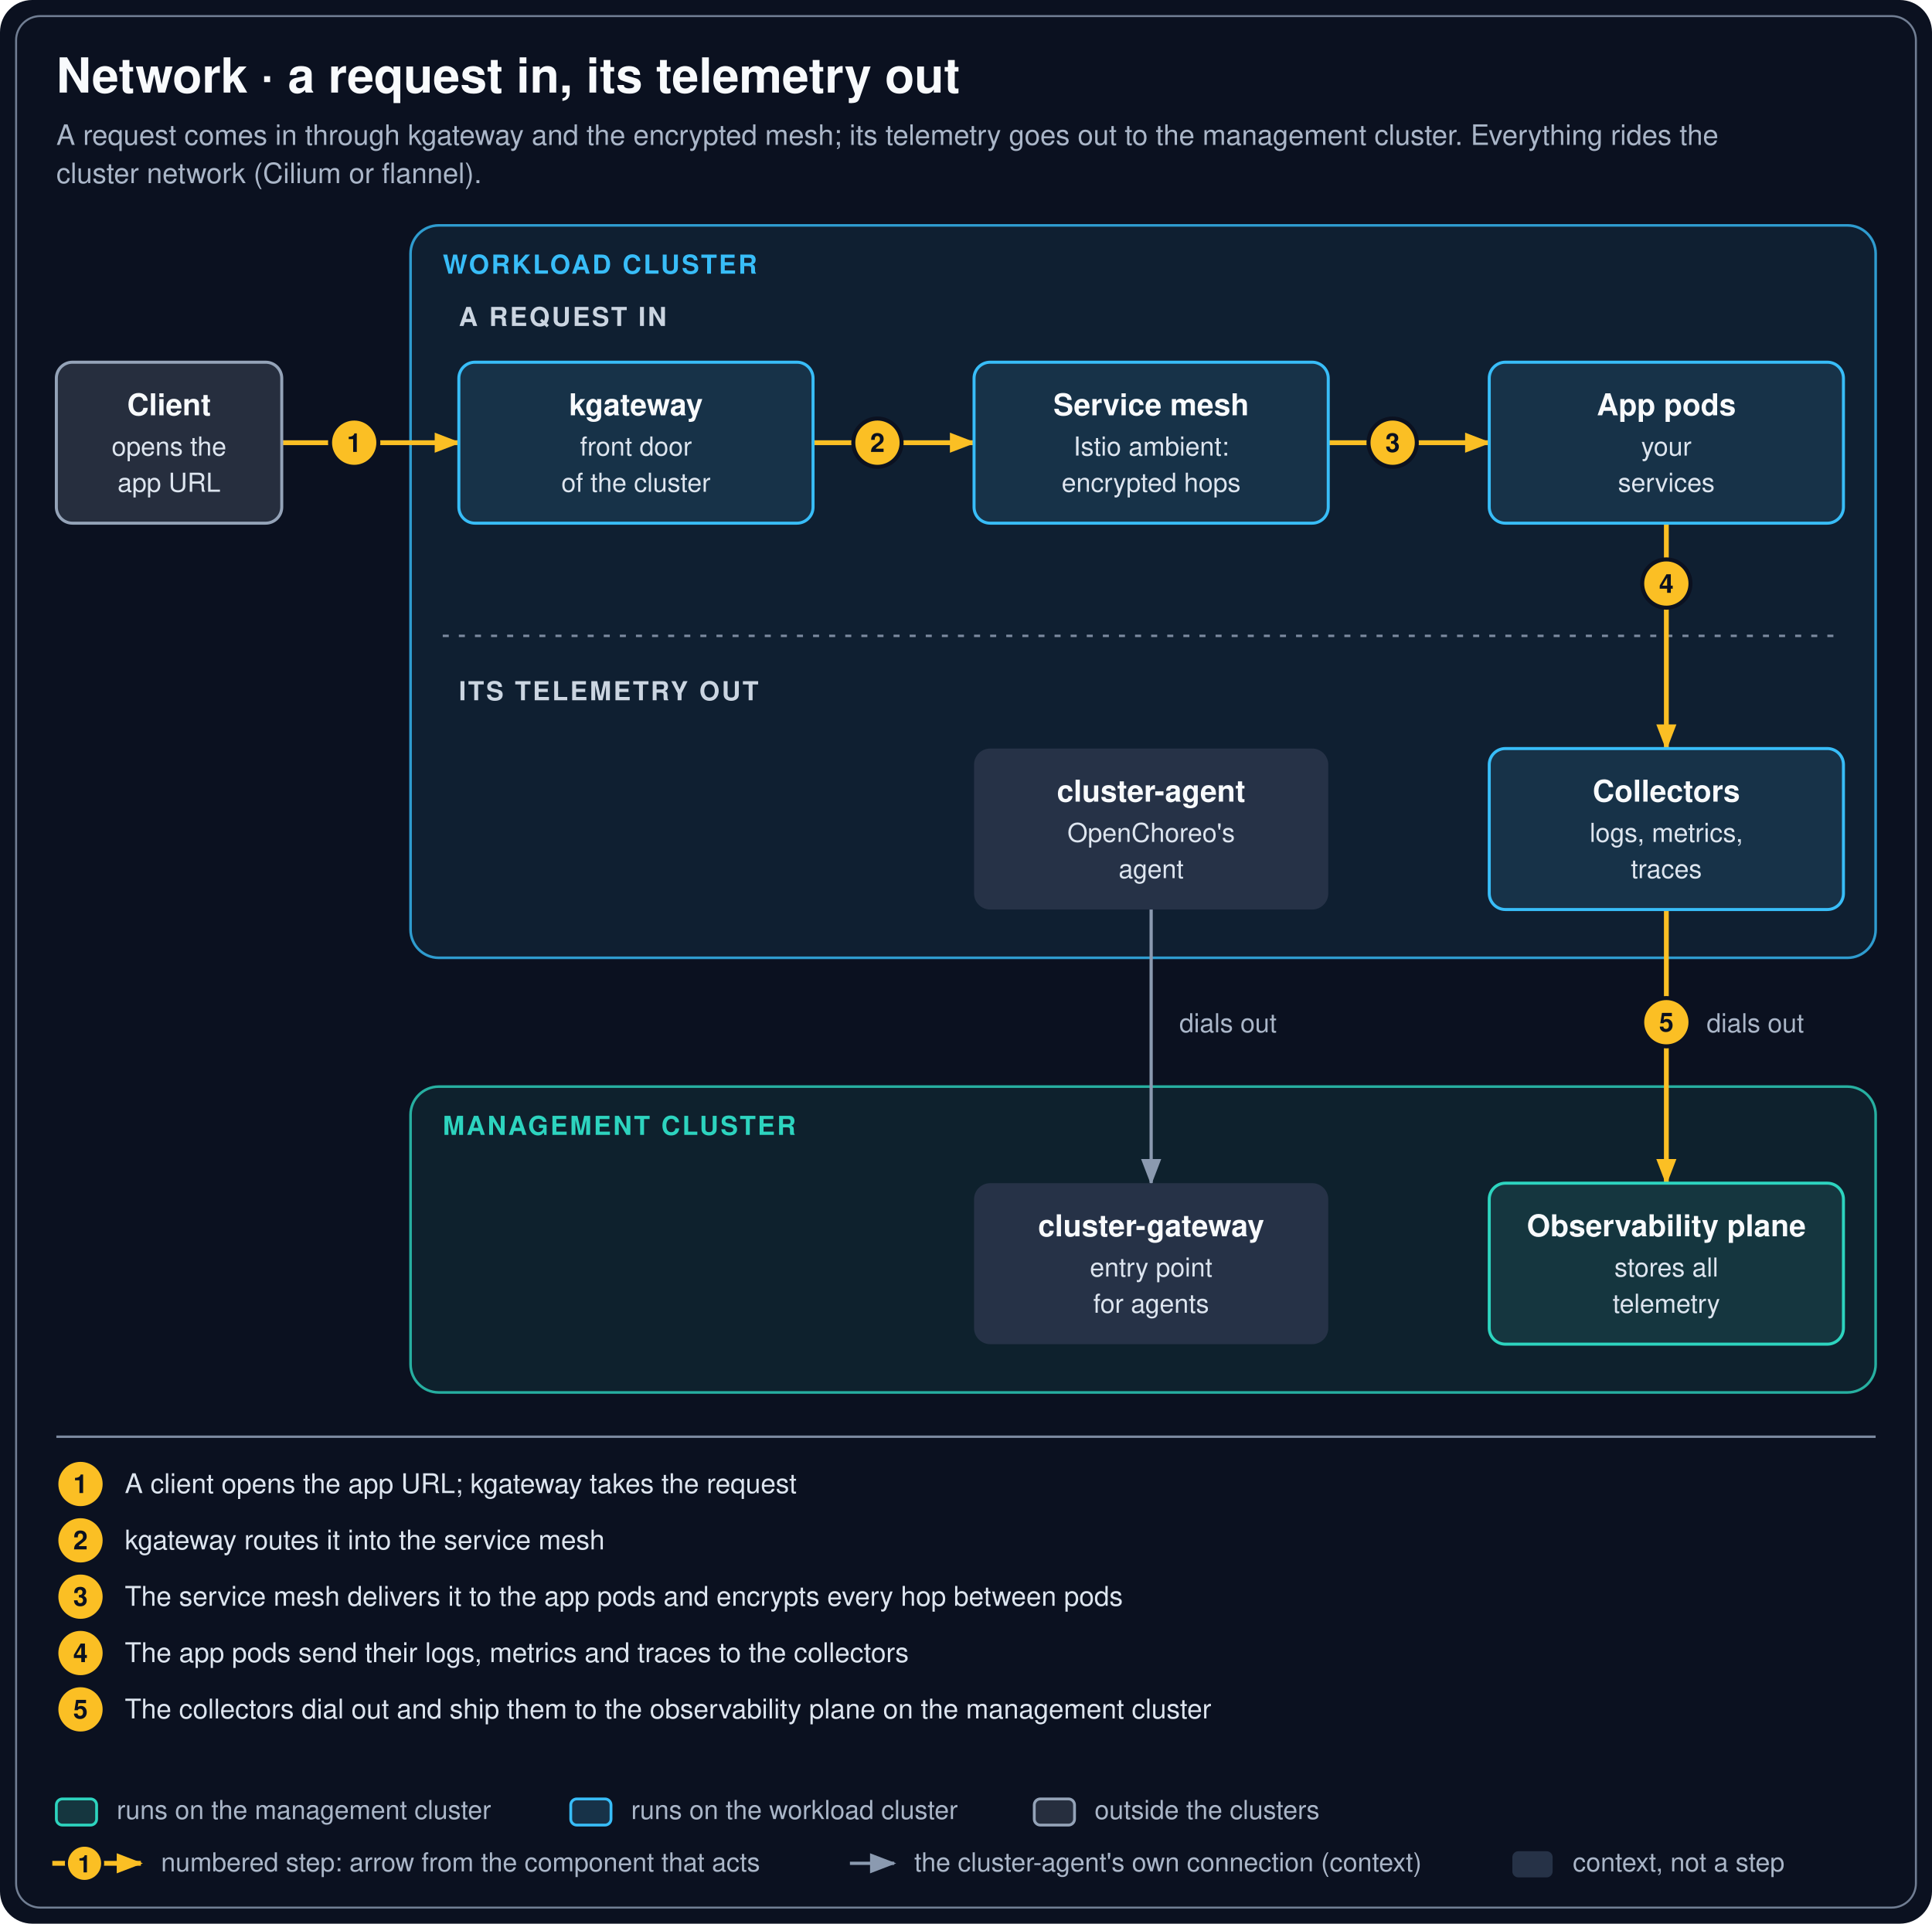
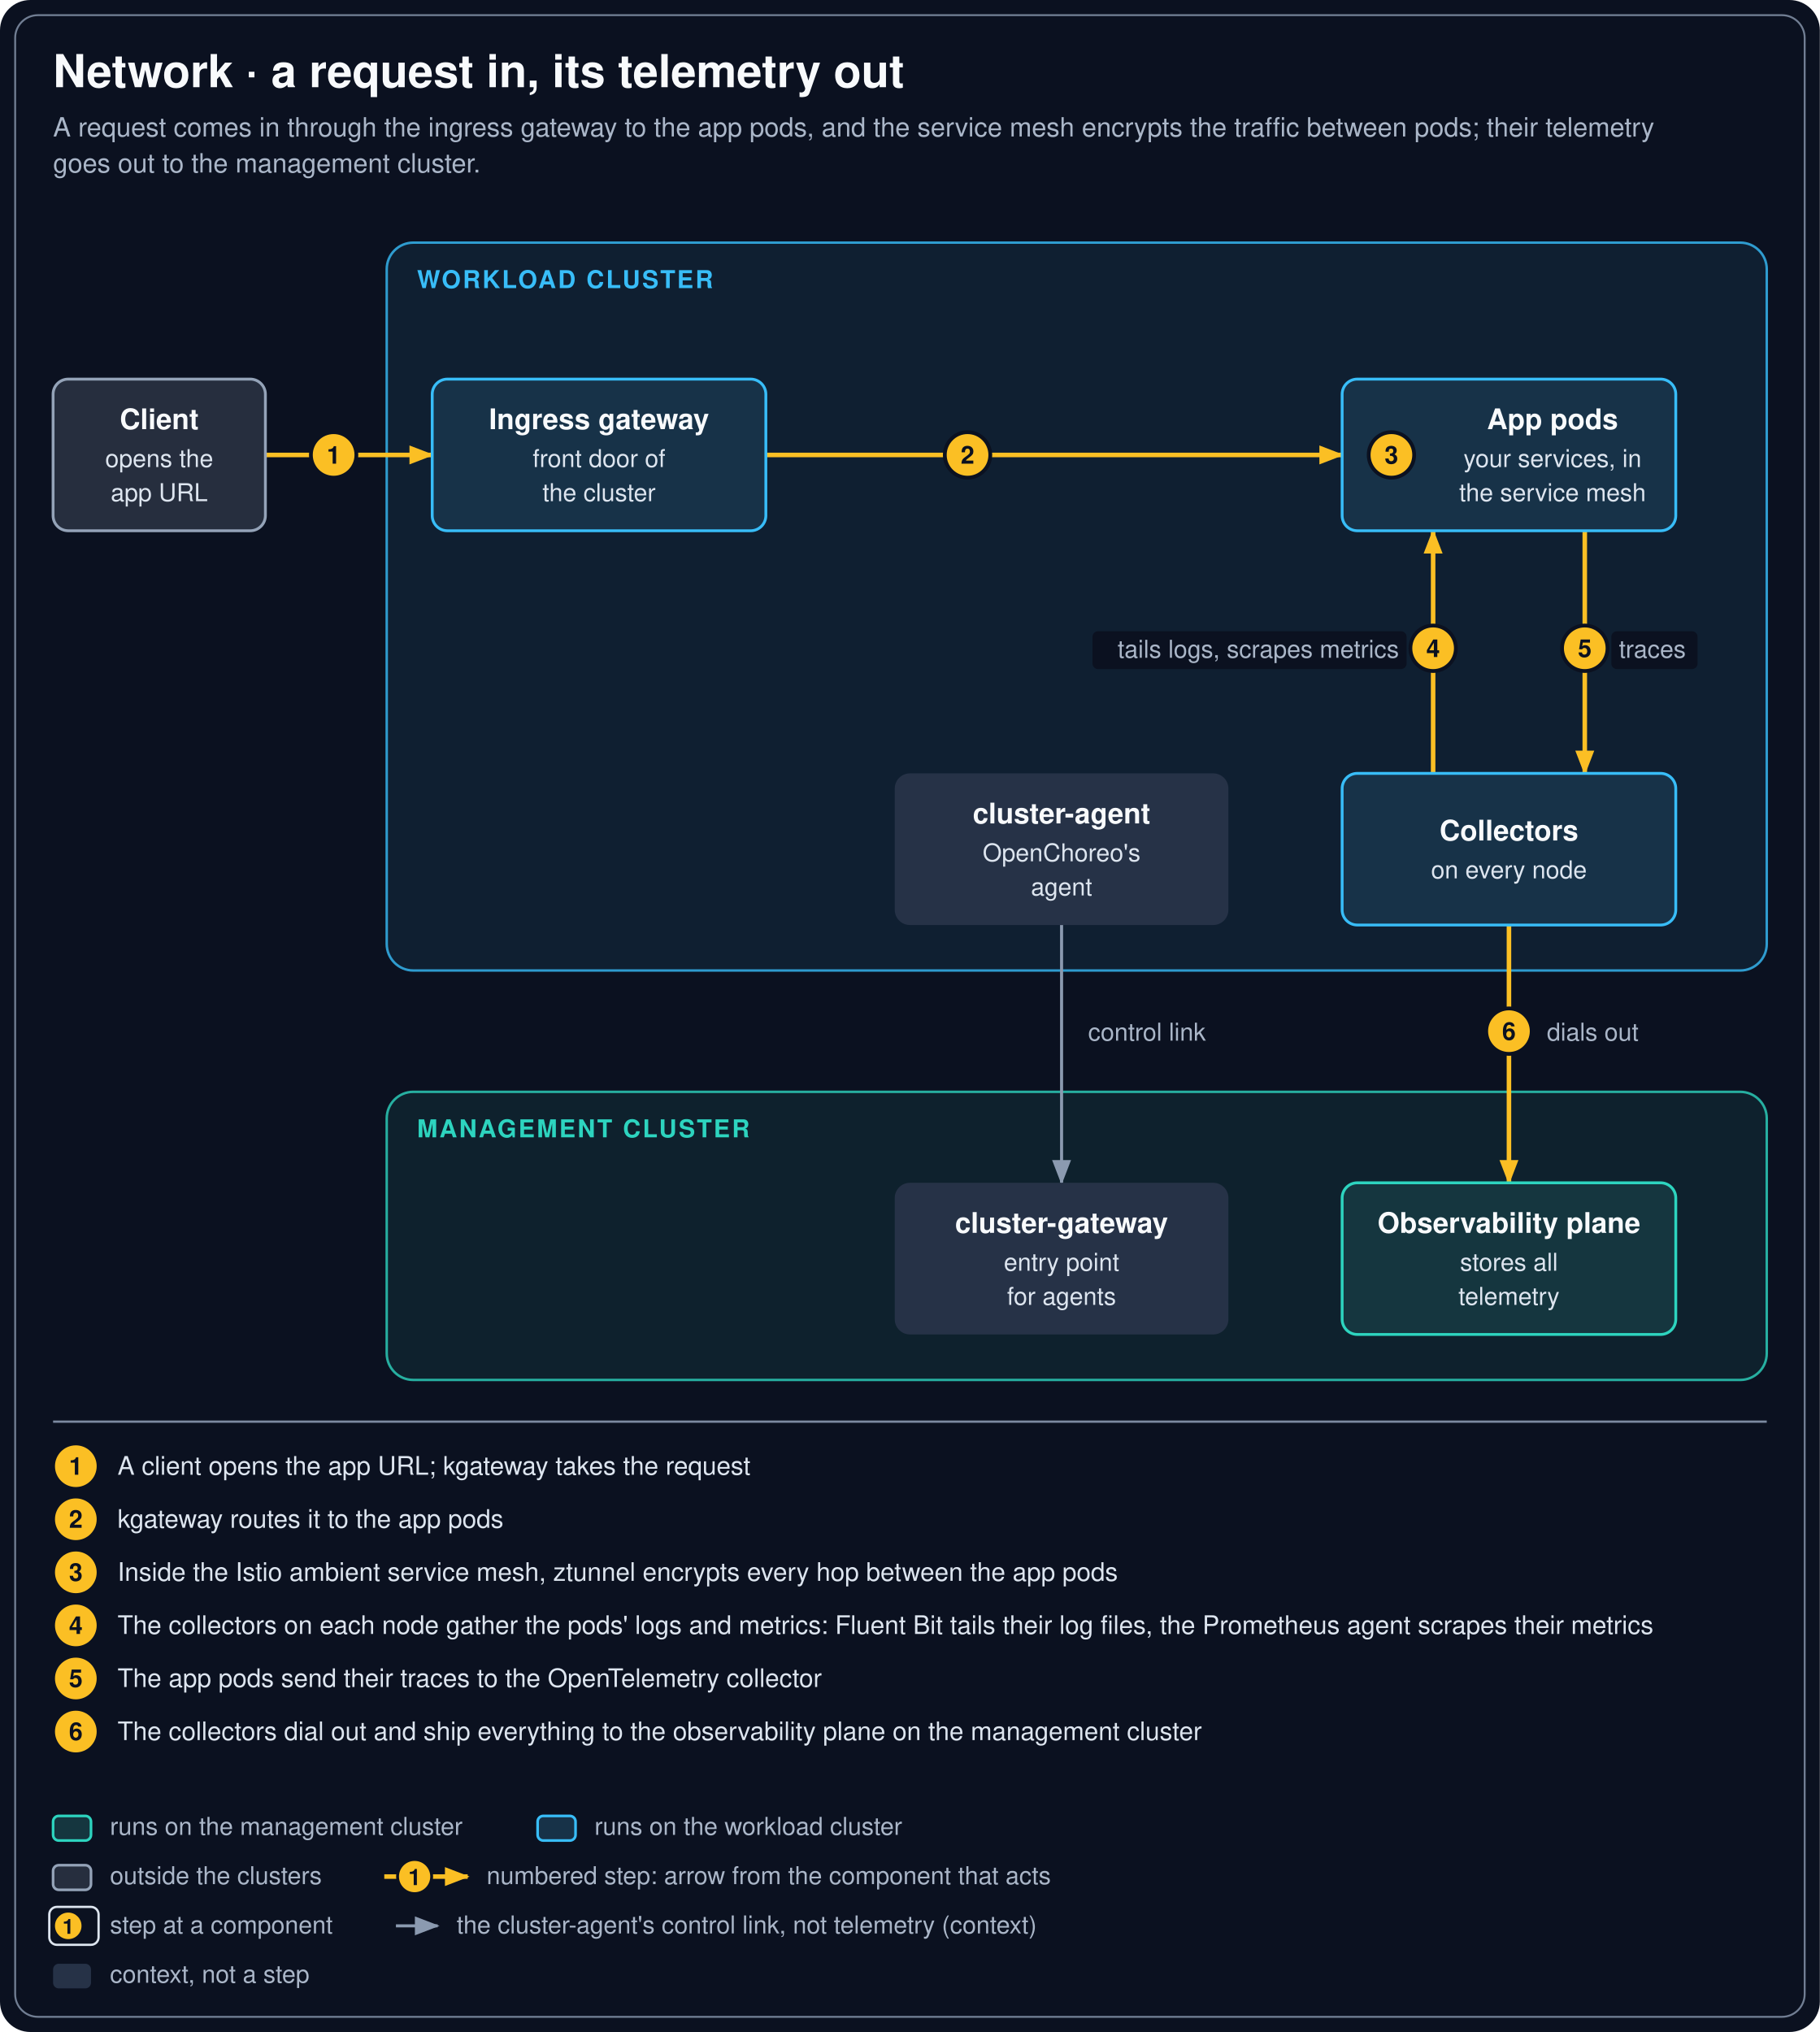
- <svg xmlns="http://www.w3.org/2000/svg" width="960" height="956" viewBox="0 0 960 956" role="img" aria-label="Network · a request in, its telemetry out">
-   <style>.s{font-family:'Segoe UI','Helvetica Neue',Helvetica,Arial,'Liberation Sans',sans-serif}.m{font-family:'JetBrains Mono',SFMono-Regular,Menlo,Consolas,'Liberation Mono',monospace}.fx{fill:none;stroke-width:3.4;stroke-linecap:round;stroke-dasharray:4 10;opacity:0;animation:fxdash .9s linear infinite,fxseq 8.00s linear infinite both}@keyframes fxdash{to{stroke-dashoffset:-14}}@keyframes fxseq{0%{opacity:0}3%{opacity:1}33.0%{opacity:1}38.0%{opacity:0}100%{opacity:0}}@media (prefers-reduced-motion:reduce){.fx{animation:none;opacity:0}}</style>
+ <svg xmlns="http://www.w3.org/2000/svg" width="960" height="1072" viewBox="0 0 960 1072" role="img" aria-label="Network · a request in, its telemetry out">
+   <style>.s{font-family:'Segoe UI','Helvetica Neue',Helvetica,Arial,'Liberation Sans',sans-serif}.m{font-family:'JetBrains Mono',SFMono-Regular,Menlo,Consolas,'Liberation Mono',monospace}.fx{fill:none;stroke-width:3.4;stroke-linecap:round;stroke-dasharray:4 10;opacity:0;animation:fxdash .9s linear infinite,fxseq 9.10s linear infinite both}@keyframes fxdash{to{stroke-dashoffset:-14}}@keyframes fxseq{0%{opacity:0}3%{opacity:1}29.0%{opacity:1}34.0%{opacity:0}100%{opacity:0}}@media (prefers-reduced-motion:reduce){.fx{animation:none;opacity:0}}</style>
  <defs>
    <marker id="ah8b9ab0" markerWidth="13" markerHeight="10" refX="12" refY="5" orient="auto" markerUnits="userSpaceOnUse">
      <path d="M0,0 L13,5 L0,10 z" fill="#8b9ab0" />
    </marker>
    <marker id="as8b9ab0" markerWidth="13" markerHeight="10" refX="1" refY="5" orient="auto" markerUnits="userSpaceOnUse">
      <path d="M13,0 L0,5 L13,10 z" fill="#8b9ab0" />
    </marker>
    <marker id="ahfbbf24" markerWidth="13" markerHeight="10" refX="12" refY="5" orient="auto" markerUnits="userSpaceOnUse">
      <path d="M0,0 L13,5 L0,10 z" fill="#fbbf24" />
    </marker>
    <marker id="asfbbf24" markerWidth="13" markerHeight="10" refX="1" refY="5" orient="auto" markerUnits="userSpaceOnUse">
      <path d="M13,0 L0,5 L13,10 z" fill="#fbbf24" />
    </marker>
  </defs>
-   <rect width="960" height="956" rx="16" fill="#0b1120" />
-   <rect x="8" y="8" width="944" height="940" rx="12" fill="none" stroke="#8b9ab0" stroke-opacity=".8" />
-   <rect x="204" y="112" width="728" height="364" rx="14" fill="#0f1f31" stroke="#38bdf8" stroke-opacity=".8" stroke-width="1.3" />
-   <text class="s" x="220.0" y="136.0" font-size="13" fill="#38bdf8" font-weight="700" letter-spacing="1.0">WORKLOAD CLUSTER</text>
-   <rect x="204" y="540" width="728" height="152" rx="14" fill="#0e212d" stroke="#2dd4bf" stroke-opacity=".8" stroke-width="1.3" />
-   <text class="s" x="220.0" y="564.0" font-size="13" fill="#2dd4bf" font-weight="700" letter-spacing="1.0">MANAGEMENT CLUSTER</text>
-   <path d="M 220 316 L 916 316" stroke="#7c8aa0" stroke-width="1.2" stroke-dasharray="3 5" />
-   <path d="M 140.0 220.0 L 228.0 220.0" fill="none" stroke="#fbbf24" stroke-width="2.4" stroke-linejoin="round" marker-end="url(#ahfbbf24)" />
-   <path d="M 404.0 220.0 L 484.0 220.0" fill="none" stroke="#fbbf24" stroke-width="2.4" stroke-linejoin="round" marker-end="url(#ahfbbf24)" />
-   <path d="M 660.0 220.0 L 740.0 220.0" fill="none" stroke="#fbbf24" stroke-width="2.4" stroke-linejoin="round" marker-end="url(#ahfbbf24)" />
-   <path d="M 828.0 260.0 L 828.0 372.0" fill="none" stroke="#fbbf24" stroke-width="2.4" stroke-linejoin="round" marker-end="url(#ahfbbf24)" />
-   <path d="M 828.0 452.0 L 828.0 588.0" fill="none" stroke="#fbbf24" stroke-width="2.4" stroke-linejoin="round" marker-end="url(#ahfbbf24)" />
-   <path d="M 572.0 452.0 L 572.0 588.0" fill="none" stroke="#8b9ab0" stroke-width="1.6" stroke-linejoin="round" marker-end="url(#ah8b9ab0)" />
-   <path class="fx" d="M 140.0 220.0 L 228.0 220.0" stroke="#fde5a7" style="animation-delay:0s,0.00s" />
-   <path class="fx" d="M 404.0 220.0 L 484.0 220.0" stroke="#fde5a7" style="animation-delay:0s,1.10s" />
-   <path class="fx" d="M 660.0 220.0 L 740.0 220.0" stroke="#fde5a7" style="animation-delay:0s,2.20s" />
-   <path class="fx" d="M 828.0 260.0 L 828.0 372.0" stroke="#fde5a7" style="animation-delay:0s,3.30s" />
-   <path class="fx" d="M 828.0 452.0 L 828.0 588.0" stroke="#fde5a7" style="animation-delay:0s,4.40s" />
-   <rect x="28" y="180" width="112" height="80" rx="8" fill="#262e3e" stroke="#94a3b8" stroke-width="1.5" />
-   <text class="s" x="84.0" y="206.4" font-size="15" fill="#f8fafc" font-weight="600" text-anchor="middle">Client</text>
-   <text class="s" x="84.0" y="226.4" font-size="13" fill="#dde5ef" text-anchor="middle">opens the</text>
-   <text class="s" x="84.0" y="244.4" font-size="13" fill="#dde5ef" text-anchor="middle">app URL</text>
-   <rect x="228" y="180" width="176" height="80" rx="8" fill="#173248" stroke="#38bdf8" stroke-width="1.5" />
-   <text class="s" x="316.0" y="206.4" font-size="15" fill="#f8fafc" font-weight="600" text-anchor="middle">kgateway</text>
-   <text class="s" x="316.0" y="226.4" font-size="13" fill="#dde5ef" text-anchor="middle">front door</text>
-   <text class="s" x="316.0" y="244.4" font-size="13" fill="#dde5ef" text-anchor="middle">of the cluster</text>
-   <rect x="484" y="180" width="176" height="80" rx="8" fill="#173248" stroke="#38bdf8" stroke-width="1.5" />
-   <text class="s" x="572.0" y="206.4" font-size="15" fill="#f8fafc" font-weight="600" text-anchor="middle">Service mesh</text>
-   <text class="s" x="572.0" y="226.4" font-size="13" fill="#dde5ef" text-anchor="middle">Istio ambient:</text>
-   <text class="s" x="572.0" y="244.4" font-size="13" fill="#dde5ef" text-anchor="middle">encrypted hops</text>
-   <rect x="740" y="180" width="176" height="80" rx="8" fill="#173248" stroke="#38bdf8" stroke-width="1.5" />
-   <text class="s" x="828.0" y="206.4" font-size="15" fill="#f8fafc" font-weight="600" text-anchor="middle">App pods</text>
-   <text class="s" x="828.0" y="226.4" font-size="13" fill="#dde5ef" text-anchor="middle">your</text>
-   <text class="s" x="828.0" y="244.4" font-size="13" fill="#dde5ef" text-anchor="middle">services</text>
-   <rect x="484" y="372" width="176" height="80" rx="8" fill="#263247" stroke="none" stroke-width="0" />
-   <text class="s" x="572.0" y="398.4" font-size="15" fill="#f8fafc" font-weight="600" text-anchor="middle">cluster-agent</text>
-   <text class="s" x="572.0" y="418.4" font-size="13" fill="#dde5ef" text-anchor="middle">OpenChoreo's</text>
-   <text class="s" x="572.0" y="436.4" font-size="13" fill="#dde5ef" text-anchor="middle">agent</text>
-   <rect x="740" y="372" width="176" height="80" rx="8" fill="#173248" stroke="#38bdf8" stroke-width="1.5" />
-   <text class="s" x="828.0" y="398.4" font-size="15" fill="#f8fafc" font-weight="600" text-anchor="middle">Collectors</text>
-   <text class="s" x="828.0" y="418.4" font-size="13" fill="#dde5ef" text-anchor="middle">logs, metrics,</text>
-   <text class="s" x="828.0" y="436.4" font-size="13" fill="#dde5ef" text-anchor="middle">traces</text>
-   <rect x="484" y="588" width="176" height="80" rx="8" fill="#263247" stroke="none" stroke-width="0" />
-   <text class="s" x="572.0" y="614.4" font-size="15" fill="#f8fafc" font-weight="600" text-anchor="middle">cluster-gateway</text>
-   <text class="s" x="572.0" y="634.4" font-size="13" fill="#dde5ef" text-anchor="middle">entry point</text>
-   <text class="s" x="572.0" y="652.4" font-size="13" fill="#dde5ef" text-anchor="middle">for agents</text>
-   <rect x="740" y="588" width="176" height="80" rx="8" fill="#15363f" stroke="#2dd4bf" stroke-width="1.5" />
-   <text class="s" x="828.0" y="614.4" font-size="15" fill="#f8fafc" font-weight="600" text-anchor="middle">Observability plane</text>
-   <text class="s" x="828.0" y="634.4" font-size="13" fill="#dde5ef" text-anchor="middle">stores all</text>
-   <text class="s" x="828.0" y="652.4" font-size="13" fill="#dde5ef" text-anchor="middle">telemetry</text>
+   <rect width="960" height="1072" rx="16" fill="#0b1120" />
+   <rect x="8" y="8" width="944" height="1056" rx="12" fill="none" stroke="#8b9ab0" stroke-opacity=".8" />
+   <rect x="204" y="128" width="728" height="384" rx="14" fill="#0f1f31" stroke="#38bdf8" stroke-opacity=".8" stroke-width="1.3" />
+   <text class="s" x="220.0" y="152.0" font-size="13" fill="#38bdf8" font-weight="700" letter-spacing="1.0">WORKLOAD CLUSTER</text>
+   <rect x="204" y="576" width="728" height="152" rx="14" fill="#0e212d" stroke="#2dd4bf" stroke-opacity=".8" stroke-width="1.3" />
+   <text class="s" x="220.0" y="600.0" font-size="13" fill="#2dd4bf" font-weight="700" letter-spacing="1.0">MANAGEMENT CLUSTER</text>
+   <path d="M 140.0 240.0 L 228.0 240.0" fill="none" stroke="#fbbf24" stroke-width="2.4" stroke-linejoin="round" marker-end="url(#ahfbbf24)" />
+   <path d="M 404.0 240.0 L 708.0 240.0" fill="none" stroke="#fbbf24" stroke-width="2.4" stroke-linejoin="round" marker-end="url(#ahfbbf24)" />
+   <path d="M 756.0 408.0 L 756.0 280.0" fill="none" stroke="#fbbf24" stroke-width="2.4" stroke-linejoin="round" marker-end="url(#ahfbbf24)" />
+   <path d="M 836.0 280.0 L 836.0 408.0" fill="none" stroke="#fbbf24" stroke-width="2.4" stroke-linejoin="round" marker-end="url(#ahfbbf24)" />
+   <path d="M 796.0 488.0 L 796.0 624.0" fill="none" stroke="#fbbf24" stroke-width="2.4" stroke-linejoin="round" marker-end="url(#ahfbbf24)" />
+   <path d="M 560.0 488.0 L 560.0 624.0" fill="none" stroke="#8b9ab0" stroke-width="1.6" stroke-linejoin="round" marker-end="url(#ah8b9ab0)" />
+   <path class="fx" d="M 140.0 240.0 L 228.0 240.0" stroke="#fde5a7" style="animation-delay:0s,0.00s" />
+   <path class="fx" d="M 404.0 240.0 L 708.0 240.0" stroke="#fde5a7" style="animation-delay:0s,1.10s" />
+   <path class="fx" d="M 756.0 408.0 L 756.0 280.0" stroke="#fde5a7" style="animation-delay:0s,3.30s" />
+   <path class="fx" d="M 836.0 280.0 L 836.0 408.0" stroke="#fde5a7" style="animation-delay:0s,4.40s" />
+   <path class="fx" d="M 796.0 488.0 L 796.0 624.0" stroke="#fde5a7" style="animation-delay:0s,5.50s" />
+   <rect x="28" y="200" width="112" height="80" rx="8" fill="#262e3e" stroke="#94a3b8" stroke-width="1.5" />
+   <text class="s" x="84.0" y="226.4" font-size="15" fill="#f8fafc" font-weight="600" text-anchor="middle">Client</text>
+   <text class="s" x="84.0" y="246.4" font-size="13" fill="#dde5ef" text-anchor="middle">opens the</text>
+   <text class="s" x="84.0" y="264.4" font-size="13" fill="#dde5ef" text-anchor="middle">app URL</text>
+   <rect x="228" y="200" width="176" height="80" rx="8" fill="#173248" stroke="#38bdf8" stroke-width="1.5" />
+   <text class="s" x="316.0" y="226.4" font-size="15" fill="#f8fafc" font-weight="600" text-anchor="middle">Ingress gateway</text>
+   <text class="s" x="316.0" y="246.4" font-size="13" fill="#dde5ef" text-anchor="middle">front door of</text>
+   <text class="s" x="316.0" y="264.4" font-size="13" fill="#dde5ef" text-anchor="middle">the cluster</text>
+   <rect x="708" y="200" width="176" height="80" rx="8" fill="#173248" stroke="#38bdf8" stroke-width="1.5" />
+   <text class="s" x="819.0" y="226.4" font-size="15" fill="#f8fafc" font-weight="600" text-anchor="middle">App pods</text>
+   <text class="s" x="819.0" y="246.4" font-size="13" fill="#dde5ef" text-anchor="middle">your services, in</text>
+   <text class="s" x="819.0" y="264.4" font-size="13" fill="#dde5ef" text-anchor="middle">the service mesh</text>
+   <rect x="472" y="408" width="176" height="80" rx="8" fill="#263247" stroke="none" stroke-width="0" />
+   <text class="s" x="560.0" y="434.4" font-size="15" fill="#f8fafc" font-weight="600" text-anchor="middle">cluster-agent</text>
+   <text class="s" x="560.0" y="454.4" font-size="13" fill="#dde5ef" text-anchor="middle">OpenChoreo's</text>
+   <text class="s" x="560.0" y="472.4" font-size="13" fill="#dde5ef" text-anchor="middle">agent</text>
+   <rect x="708" y="408" width="176" height="80" rx="8" fill="#173248" stroke="#38bdf8" stroke-width="1.5" />
+   <text class="s" x="796.0" y="443.4" font-size="15" fill="#f8fafc" font-weight="600" text-anchor="middle">Collectors</text>
+   <text class="s" x="796.0" y="463.4" font-size="13" fill="#dde5ef" text-anchor="middle">on every node</text>
+   <rect x="472" y="624" width="176" height="80" rx="8" fill="#263247" stroke="none" stroke-width="0" />
+   <text class="s" x="560.0" y="650.4" font-size="15" fill="#f8fafc" font-weight="600" text-anchor="middle">cluster-gateway</text>
+   <text class="s" x="560.0" y="670.4" font-size="13" fill="#dde5ef" text-anchor="middle">entry point</text>
+   <text class="s" x="560.0" y="688.4" font-size="13" fill="#dde5ef" text-anchor="middle">for agents</text>
+   <rect x="708" y="624" width="176" height="80" rx="8" fill="#15363f" stroke="#2dd4bf" stroke-width="1.5" />
+   <text class="s" x="796.0" y="650.4" font-size="15" fill="#f8fafc" font-weight="600" text-anchor="middle">Observability plane</text>
+   <text class="s" x="796.0" y="670.4" font-size="13" fill="#dde5ef" text-anchor="middle">stores all</text>
+   <text class="s" x="796.0" y="688.4" font-size="13" fill="#dde5ef" text-anchor="middle">telemetry</text>
  <text class="s" x="28.0" y="46.0" font-size="24" fill="#f8fafc" font-weight="700">Network · a request in, its telemetry out</text>
-   <text class="s" x="28.0" y="72.0" font-size="14" fill="#aab6c8">A request comes in through kgateway and the encrypted mesh; its telemetry goes out to the management cluster. Everything rides the</text>
-   <text class="s" x="28.0" y="91.0" font-size="14" fill="#aab6c8">cluster network (Cilium or flannel).</text>
-   <text class="s" x="228.0" y="162.0" font-size="13" fill="#cbd5e1" font-weight="700" letter-spacing="1.0">A REQUEST IN</text>
-   <text class="s" x="228.0" y="348.0" font-size="13" fill="#cbd5e1" font-weight="700" letter-spacing="1.0">ITS TELEMETRY OUT</text>
-   <circle cx="176.0" cy="220.0" r="12" fill="#fbbf24" stroke="#0b1120" stroke-width="2" />
-   <text class="s" x="176.0" y="224.6" font-size="13" font-weight="700" fill="#0b1120" text-anchor="middle">1</text>
-   <circle cx="436.0" cy="220.0" r="12" fill="#fbbf24" stroke="#0b1120" stroke-width="2" />
-   <text class="s" x="436.0" y="224.6" font-size="13" font-weight="700" fill="#0b1120" text-anchor="middle">2</text>
-   <circle cx="692.0" cy="220.0" r="12" fill="#fbbf24" stroke="#0b1120" stroke-width="2" />
-   <text class="s" x="692.0" y="224.6" font-size="13" font-weight="700" fill="#0b1120" text-anchor="middle">3</text>
-   <circle cx="828.0" cy="290.0" r="12" fill="#fbbf24" stroke="#0b1120" stroke-width="2" />
-   <text class="s" x="828.0" y="294.6" font-size="13" font-weight="700" fill="#0b1120" text-anchor="middle">4</text>
-   <rect x="844.0" y="499.0" width="59.3" height="20.0" rx="3" fill="#0b1120" />
-   <text class="s" x="848.0" y="513.0" font-size="13" fill="#aab6c8">dials out</text>
-   <circle cx="828.0" cy="508.0" r="12" fill="#fbbf24" stroke="#0b1120" stroke-width="2" />
-   <text class="s" x="828.0" y="512.6" font-size="13" font-weight="700" fill="#0b1120" text-anchor="middle">5</text>
-   <rect x="582.0" y="499.0" width="59.3" height="20.0" rx="3" fill="#0b1120" />
-   <text class="s" x="586.0" y="513.0" font-size="13" fill="#aab6c8">dials out</text>
-   <line x1="28" y1="714" x2="932" y2="714" stroke="#7c8aa0" stroke-width="1.2" />
-   <circle cx="40" cy="737.5" r="11" fill="#fbbf24" />
-   <text class="s" x="40" y="742" font-size="13" font-weight="700" fill="#0b1120" text-anchor="middle">1</text>
-   <text class="s" x="62.0" y="742.0" font-size="13.5" fill="#dde5ef">A client opens the app URL; kgateway takes the request</text>
-   <circle cx="40" cy="765.5" r="11" fill="#fbbf24" />
-   <text class="s" x="40" y="770" font-size="13" font-weight="700" fill="#0b1120" text-anchor="middle">2</text>
-   <text class="s" x="62.0" y="770.0" font-size="13.5" fill="#dde5ef">kgateway routes it into the service mesh</text>
-   <circle cx="40" cy="793.5" r="11" fill="#fbbf24" />
-   <text class="s" x="40" y="798" font-size="13" font-weight="700" fill="#0b1120" text-anchor="middle">3</text>
-   <text class="s" x="62.0" y="798.0" font-size="13.5" fill="#dde5ef">The service mesh delivers it to the app pods and encrypts every hop between pods</text>
-   <circle cx="40" cy="821.5" r="11" fill="#fbbf24" />
-   <text class="s" x="40" y="826" font-size="13" font-weight="700" fill="#0b1120" text-anchor="middle">4</text>
-   <text class="s" x="62.0" y="826.0" font-size="13.5" fill="#dde5ef">The app pods send their logs, metrics and traces to the collectors</text>
-   <circle cx="40" cy="849.5" r="11" fill="#fbbf24" />
-   <text class="s" x="40" y="854" font-size="13" font-weight="700" fill="#0b1120" text-anchor="middle">5</text>
-   <text class="s" x="62.0" y="854.0" font-size="13.5" fill="#dde5ef">The collectors dial out and ship them to the observability plane on the management cluster</text>
-   <rect x="28" y="894" width="20" height="13" rx="3" fill="#15363f" stroke="#2dd4bf" stroke-width="1.4" />
-   <text class="s" x="58.0" y="904.0" font-size="13" fill="#aab6c8">runs on the management cluster</text>
-   <rect x="283.605" y="894" width="20" height="13" rx="3" fill="#173248" stroke="#38bdf8" stroke-width="1.4" />
-   <text class="s" x="313.6" y="904.0" font-size="13" fill="#aab6c8">runs on the workload cluster</text>
-   <rect x="513.924" y="894" width="20" height="13" rx="3" fill="#262e3e" stroke="#94a3b8" stroke-width="1.4" />
-   <text class="s" x="543.9" y="904.0" font-size="13" fill="#aab6c8">outside the clusters</text>
-   <path d="M 26 926 L 70 926" stroke="#fbbf24" stroke-width="2.4" marker-end="url(#ahfbbf24)" />
-   <circle cx="42" cy="926" r="9" fill="#fbbf24" stroke="#0b1120" stroke-width="1.5" />
-   <text class="s" x="42" y="930.5" font-size="12" font-weight="700" fill="#0b1120" text-anchor="middle">1</text>
-   <text class="s" x="80.0" y="930.0" font-size="13" fill="#aab6c8">numbered step: arrow from the component that acts</text>
-   <path d="M 422.32 926 L 444.32 926" stroke="#8b9ab0" stroke-width="1.6" marker-end="url(#ah8b9ab0)" />
-   <text class="s" x="454.3" y="930.0" font-size="13" fill="#aab6c8">the cluster-agent's own connection (context)</text>
-   <rect x="751.485" y="920" width="20" height="13" rx="3" fill="#263247" />
-   <text class="s" x="781.5" y="930.0" font-size="13" fill="#aab6c8">context, not a step</text>
+   <text class="s" x="28.0" y="72.0" font-size="14" fill="#aab6c8">A request comes in through the ingress gateway to the app pods, and the service mesh encrypts the traffic between pods; their telemetry</text>
+   <text class="s" x="28.0" y="91.0" font-size="14" fill="#aab6c8">goes out to the management cluster.</text>
+   <circle cx="734.0" cy="240.0" r="12" fill="#fbbf24" stroke="#0b1120" stroke-width="2" />
+   <text class="s" x="734.0" y="244.6" font-size="13" font-weight="700" fill="#0b1120" text-anchor="middle">3</text>
+   <circle cx="176.0" cy="240.0" r="12" fill="#fbbf24" stroke="#0b1120" stroke-width="2" />
+   <text class="s" x="176.0" y="244.6" font-size="13" font-weight="700" fill="#0b1120" text-anchor="middle">1</text>
+   <circle cx="510.4" cy="240.0" r="12" fill="#fbbf24" stroke="#0b1120" stroke-width="2" />
+   <text class="s" x="510.4" y="244.6" font-size="13" font-weight="700" fill="#0b1120" text-anchor="middle">2</text>
+   <rect x="576.3" y="333.0" width="165.7" height="20.0" rx="3" fill="#0b1120" />
+   <text class="s" x="738.0" y="347.0" font-size="13" fill="#aab6c8" text-anchor="end">tails logs, scrapes metrics</text>
+   <circle cx="756.0" cy="342.0" r="12" fill="#fbbf24" stroke="#0b1120" stroke-width="2" />
+   <text class="s" x="756.0" y="346.6" font-size="13" font-weight="700" fill="#0b1120" text-anchor="middle">4</text>
+   <rect x="850.0" y="333.0" width="45.5" height="20.0" rx="3" fill="#0b1120" />
+   <text class="s" x="854.0" y="347.0" font-size="13" fill="#aab6c8">traces</text>
+   <circle cx="836.0" cy="342.0" r="12" fill="#fbbf24" stroke="#0b1120" stroke-width="2" />
+   <text class="s" x="836.0" y="346.6" font-size="13" font-weight="700" fill="#0b1120" text-anchor="middle">5</text>
+   <rect x="812.0" y="535.0" width="59.3" height="20.0" rx="3" fill="#0b1120" />
+   <text class="s" x="816.0" y="549.0" font-size="13" fill="#aab6c8">dials out</text>
+   <circle cx="796.0" cy="544.0" r="12" fill="#fbbf24" stroke="#0b1120" stroke-width="2" />
+   <text class="s" x="796.0" y="548.6" font-size="13" font-weight="700" fill="#0b1120" text-anchor="middle">6</text>
+   <rect x="570.0" y="535.0" width="73.9" height="20.0" rx="3" fill="#0b1120" />
+   <text class="s" x="574.0" y="549.0" font-size="13" fill="#aab6c8">control link</text>
+   <line x1="28" y1="750" x2="932" y2="750" stroke="#7c8aa0" stroke-width="1.2" />
+   <circle cx="40" cy="773.5" r="11" fill="#fbbf24" />
+   <text class="s" x="40" y="778" font-size="13" font-weight="700" fill="#0b1120" text-anchor="middle">1</text>
+   <text class="s" x="62.0" y="778.0" font-size="13.5" fill="#dde5ef">A client opens the app URL; kgateway takes the request</text>
+   <circle cx="40" cy="801.5" r="11" fill="#fbbf24" />
+   <text class="s" x="40" y="806" font-size="13" font-weight="700" fill="#0b1120" text-anchor="middle">2</text>
+   <text class="s" x="62.0" y="806.0" font-size="13.5" fill="#dde5ef">kgateway routes it to the app pods</text>
+   <circle cx="40" cy="829.5" r="11" fill="#fbbf24" />
+   <text class="s" x="40" y="834" font-size="13" font-weight="700" fill="#0b1120" text-anchor="middle">3</text>
+   <text class="s" x="62.0" y="834.0" font-size="13.5" fill="#dde5ef">Inside the Istio ambient service mesh, ztunnel encrypts every hop between the app pods</text>
+   <circle cx="40" cy="857.5" r="11" fill="#fbbf24" />
+   <text class="s" x="40" y="862" font-size="13" font-weight="700" fill="#0b1120" text-anchor="middle">4</text>
+   <text class="s" x="62.0" y="862.0" font-size="13.5" fill="#dde5ef">The collectors on each node gather the pods' logs and metrics: Fluent Bit tails their log files, the Prometheus agent scrapes their metrics</text>
+   <circle cx="40" cy="885.5" r="11" fill="#fbbf24" />
+   <text class="s" x="40" y="890" font-size="13" font-weight="700" fill="#0b1120" text-anchor="middle">5</text>
+   <text class="s" x="62.0" y="890.0" font-size="13.5" fill="#dde5ef">The app pods send their traces to the OpenTelemetry collector</text>
+   <circle cx="40" cy="913.5" r="11" fill="#fbbf24" />
+   <text class="s" x="40" y="918" font-size="13" font-weight="700" fill="#0b1120" text-anchor="middle">6</text>
+   <text class="s" x="62.0" y="918.0" font-size="13.5" fill="#dde5ef">The collectors dial out and ship everything to the observability plane on the management cluster</text>
+   <rect x="28" y="958" width="20" height="13" rx="3" fill="#15363f" stroke="#2dd4bf" stroke-width="1.4" />
+   <text class="s" x="58.0" y="968.0" font-size="13" fill="#aab6c8">runs on the management cluster</text>
+   <rect x="283.605" y="958" width="20" height="13" rx="3" fill="#173248" stroke="#38bdf8" stroke-width="1.4" />
+   <text class="s" x="313.6" y="968.0" font-size="13" fill="#aab6c8">runs on the workload cluster</text>
+   <rect x="28" y="984" width="20" height="13" rx="3" fill="#262e3e" stroke="#94a3b8" stroke-width="1.4" />
+   <text class="s" x="58.0" y="994.0" font-size="13" fill="#aab6c8">outside the clusters</text>
+   <path d="M 202.715 990 L 246.715 990" stroke="#fbbf24" stroke-width="2.4" marker-end="url(#ahfbbf24)" />
+   <circle cx="218.715" cy="990" r="9" fill="#fbbf24" stroke="#0b1120" stroke-width="1.5" />
+   <text class="s" x="218.715" y="994.5" font-size="12" font-weight="700" fill="#0b1120" text-anchor="middle">1</text>
+   <text class="s" x="256.7" y="994.0" font-size="13" fill="#aab6c8">numbered step: arrow from the component that acts</text>
+   <rect x="26" y="1006" width="26" height="20" rx="4" fill="none" stroke="#dde5ef" stroke-width="1.2" />
+   <circle cx="36" cy="1016" r="7" fill="#fbbf24" />
+   <text class="s" x="36" y="1020.2" font-size="11" font-weight="700" fill="#0b1120" text-anchor="middle">1</text>
+   <text class="s" x="58.0" y="1020.0" font-size="13" fill="#aab6c8">step at a component</text>
+   <path d="M 208.861 1016 L 230.861 1016" stroke="#8b9ab0" stroke-width="1.6" marker-end="url(#ah8b9ab0)" />
+   <text class="s" x="240.9" y="1020.0" font-size="13" fill="#aab6c8">the cluster-agent's control link, not telemetry (context)</text>
+   <rect x="28" y="1036" width="20" height="13" rx="3" fill="#263247" />
+   <text class="s" x="58.0" y="1046.0" font-size="13" fill="#aab6c8">context, not a step</text>
</svg>
